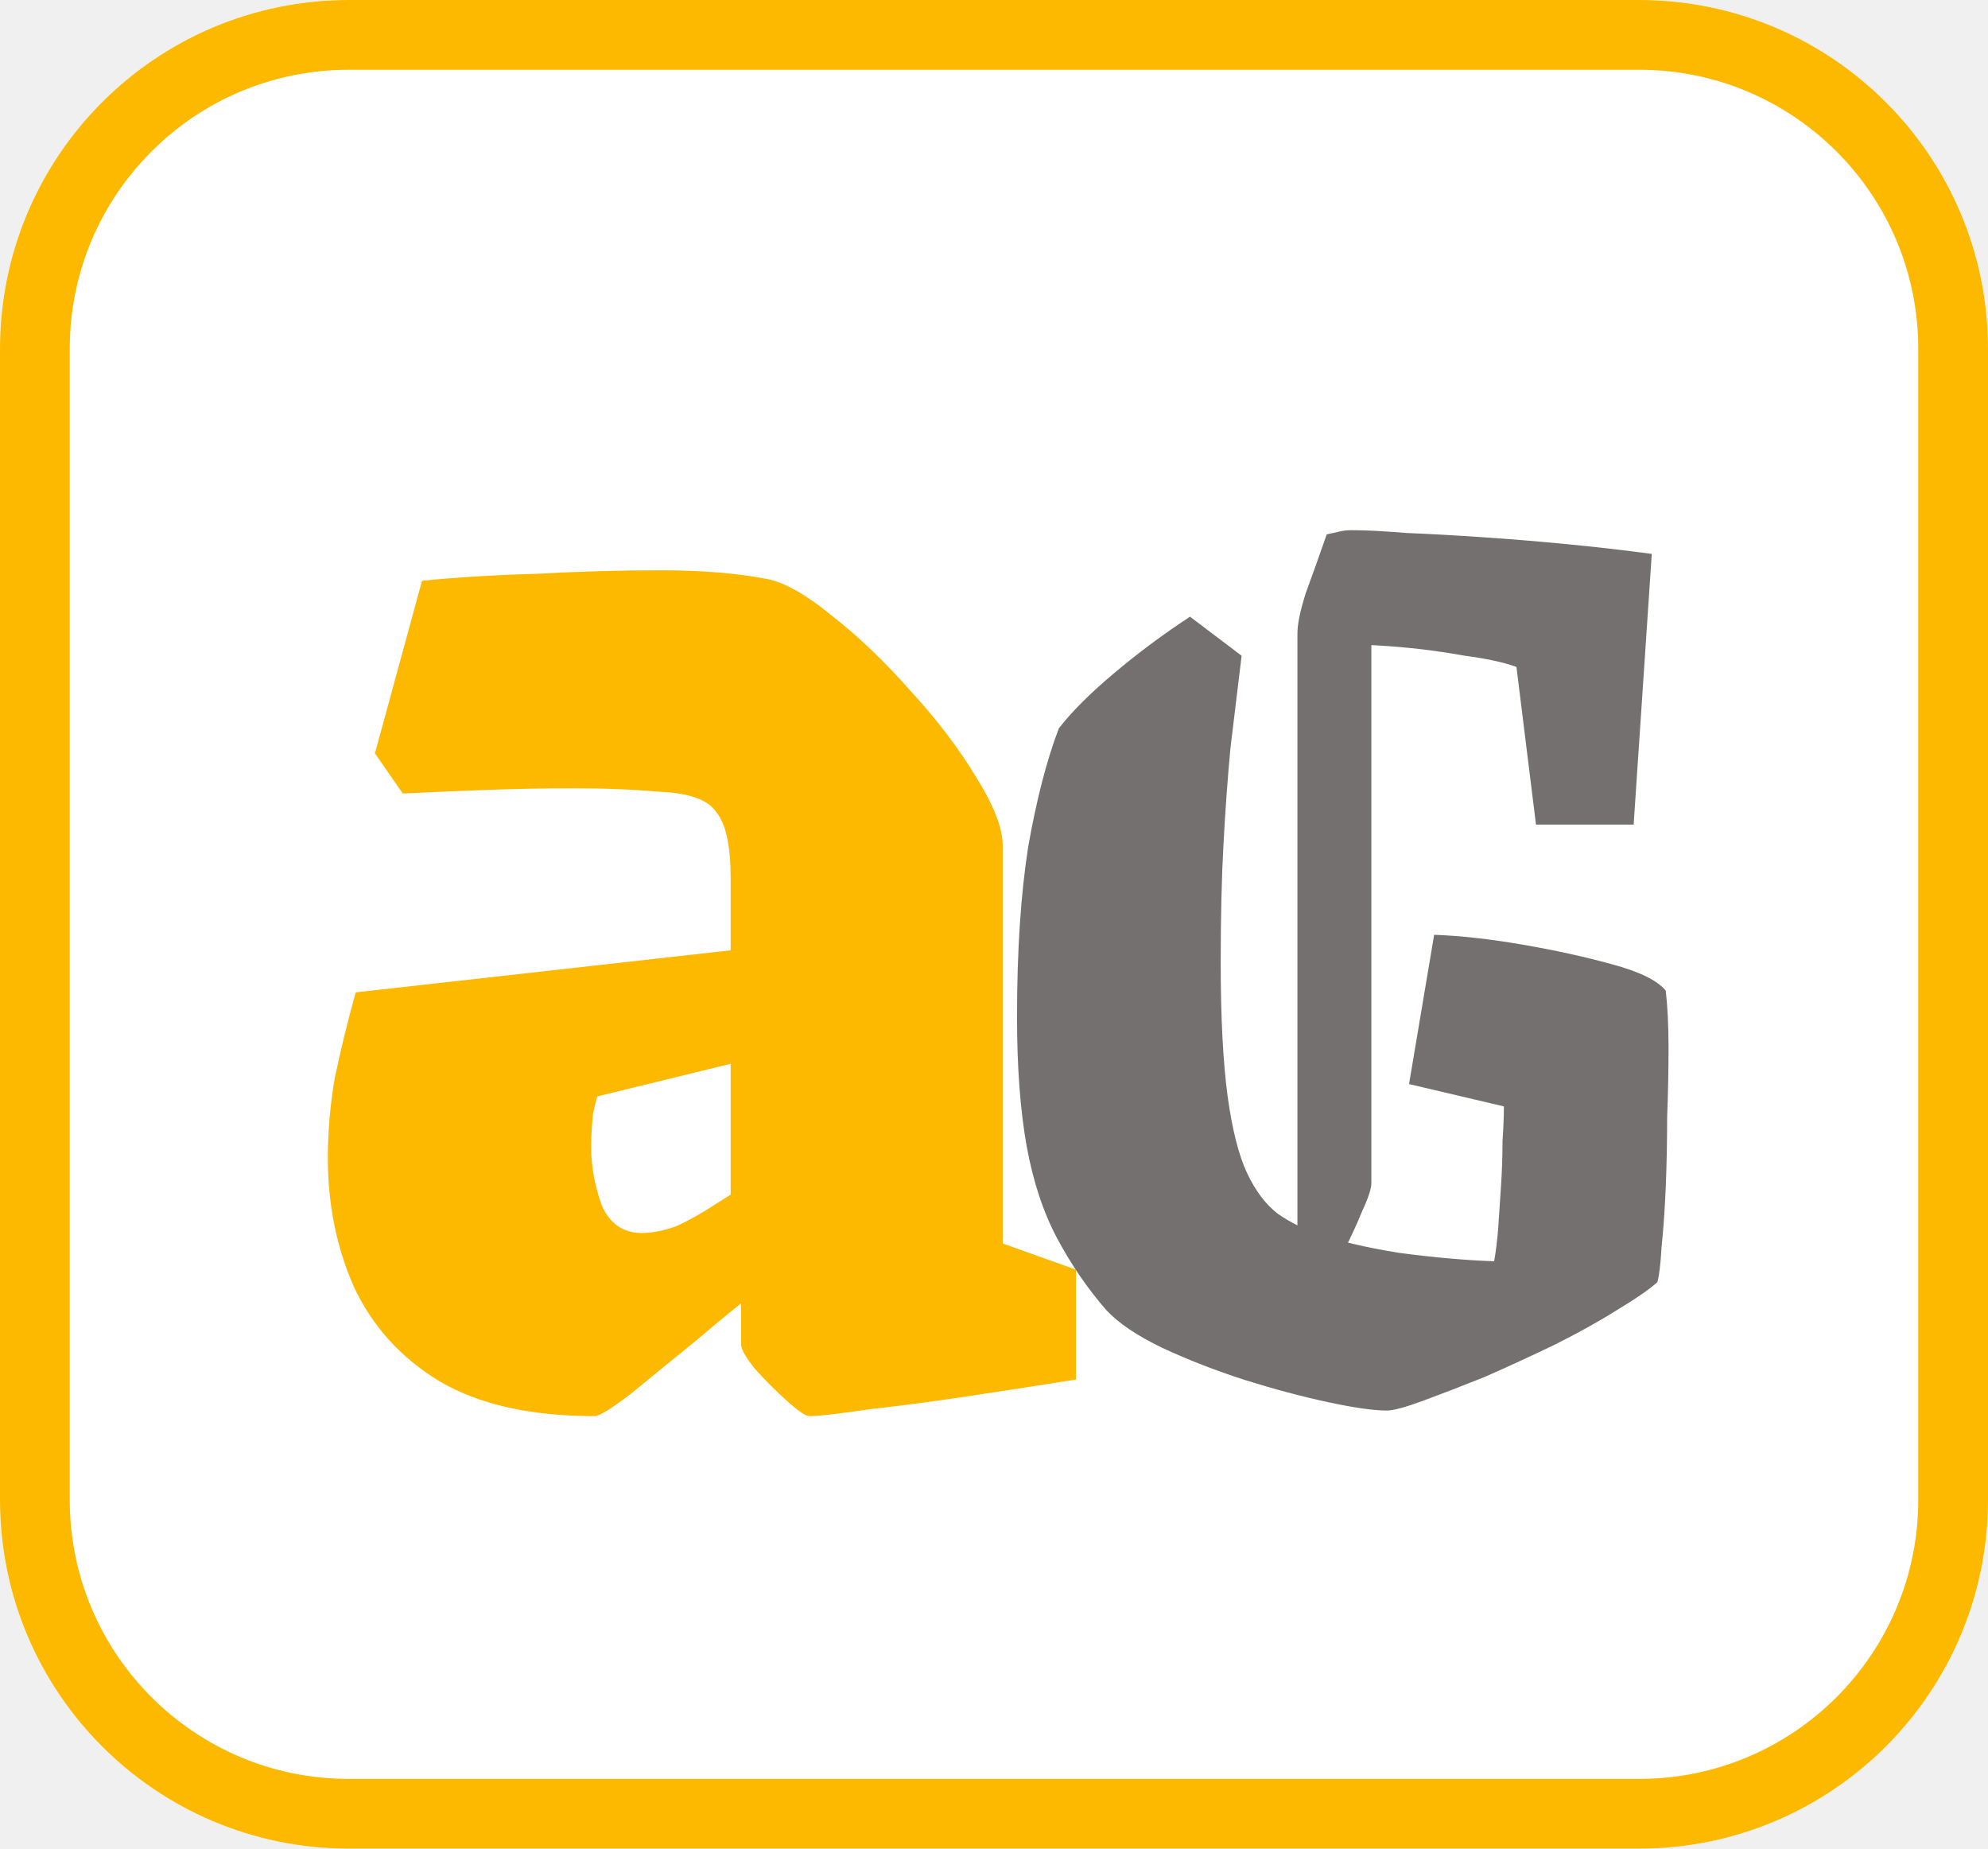
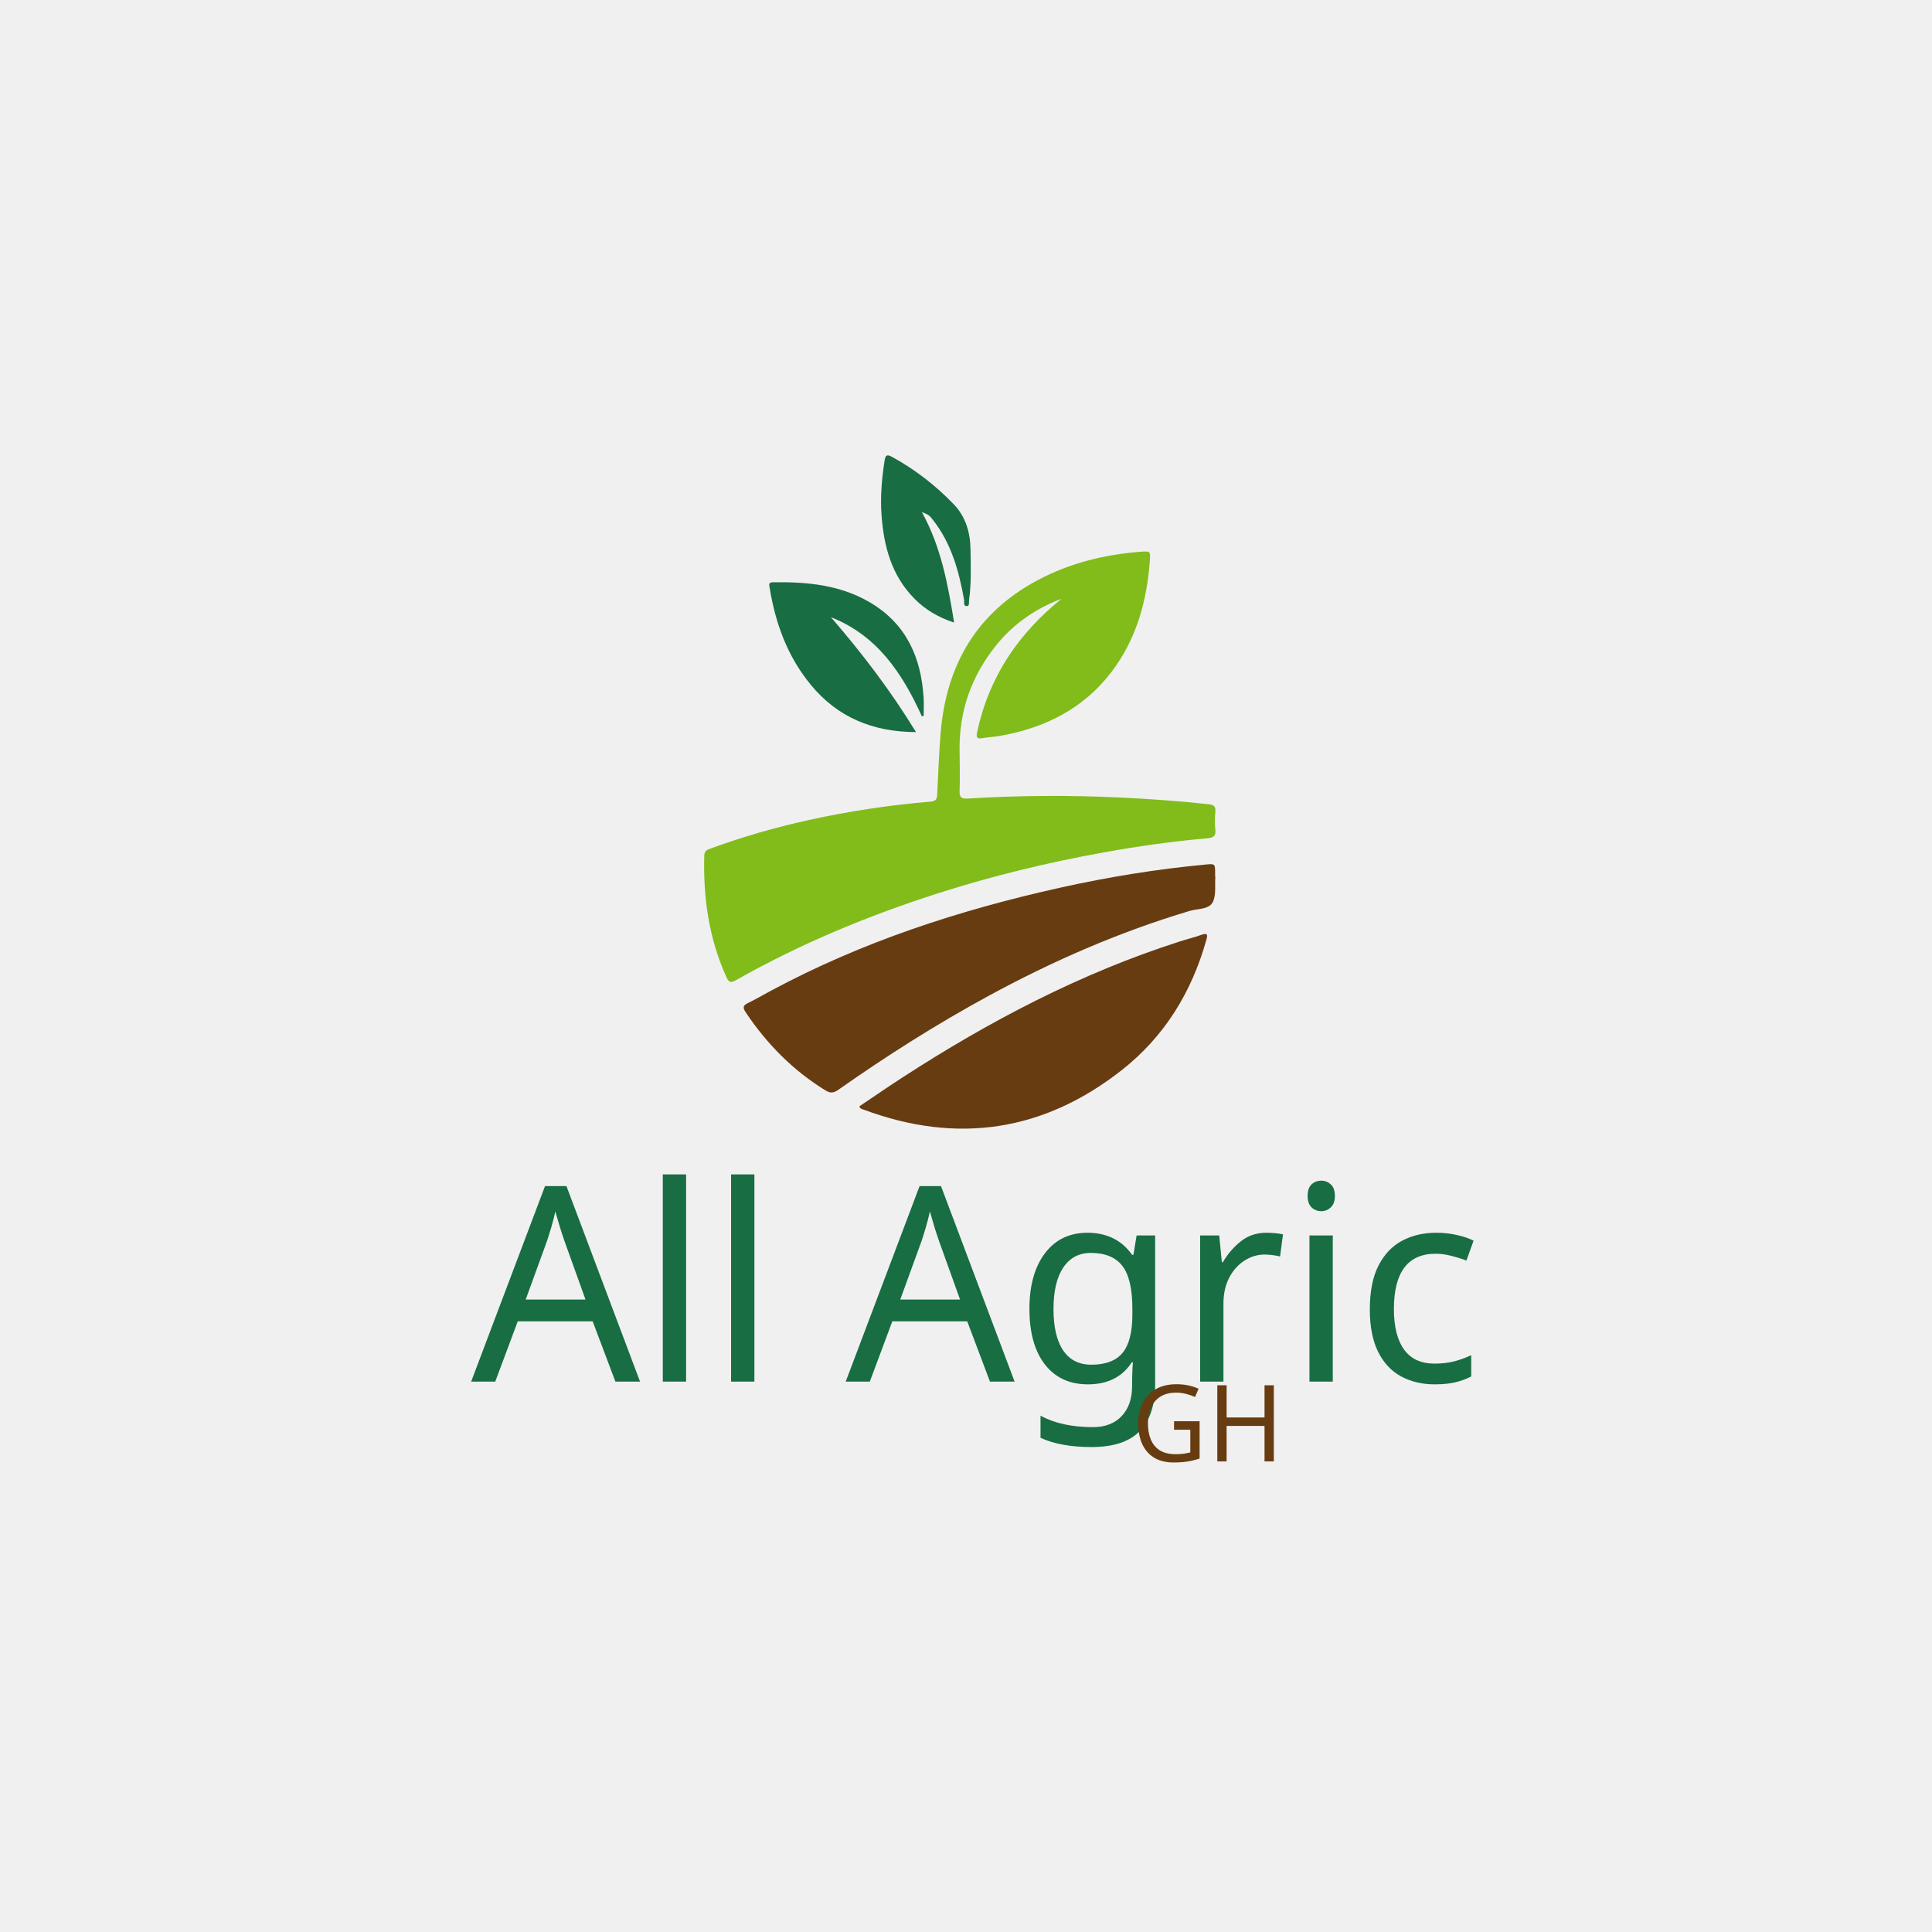
- <svg xmlns="http://www.w3.org/2000/svg" width="57" height="53" viewBox="0 0 57 53" fill="none">
-   <g clip-path="url(#clip0_507_51)">
-     <rect width="57" height="53" rx="10" fill="white" />
-     <rect width="57" height="53" rx="10" fill="white" />
-     <path d="M17.05 40.6C15.217 40.6 13.733 40.267 12.6 39.6C11.5 38.933 10.683 38.033 10.15 36.9C9.65 35.767 9.4 34.533 9.4 33.2C9.4 32.433 9.467 31.667 9.6 30.9C9.767 30.1 9.967 29.283 10.2 28.45L17.25 31.05C17.15 31.317 17.067 31.617 17 31.95C16.967 32.283 16.95 32.6 16.95 32.9C16.95 33.433 17.05 33.983 17.25 34.55C17.483 35.083 17.867 35.35 18.4 35.35C18.7 35.35 19.033 35.283 19.4 35.15C19.767 34.983 20.15 34.767 20.55 34.5C20.983 34.233 21.417 33.95 21.85 33.65V36.9C21.317 37.3 20.7 37.8 20 38.4C19.3 38.967 18.667 39.483 18.1 39.95C17.533 40.383 17.183 40.6 17.05 40.6ZM10.2 28.45L21.35 27.2V30.4L16.65 31.55L10.2 28.45ZM10.75 21.6L12.1 16.65C13.1 16.55 14.2 16.483 15.4 16.45C16.6 16.383 17.783 16.35 18.95 16.35C20.117 16.35 21.133 16.433 22 16.6C22.5 16.7 23.117 17.05 23.85 17.65C24.617 18.25 25.367 18.967 26.1 19.8C26.867 20.633 27.5 21.467 28 22.3C28.5 23.1 28.75 23.75 28.75 24.25V35.65L30.85 36.4V39.55C30.017 39.683 29.05 39.833 27.95 40C26.85 40.167 25.85 40.3 24.95 40.4C24.05 40.533 23.467 40.6 23.2 40.6C23.1 40.6 22.883 40.45 22.55 40.15C22.25 39.883 21.95 39.583 21.65 39.25C21.383 38.917 21.25 38.683 21.25 38.55V37.2L20.95 36.85V25.2C20.95 24.267 20.817 23.633 20.55 23.3C20.317 22.933 19.767 22.733 18.9 22.7C18.167 22.633 17.35 22.6 16.45 22.6C15.583 22.6 14.717 22.617 13.85 22.65C12.983 22.683 12.217 22.717 11.55 22.75L10.75 21.6Z" fill="#FCB900" />
-     <path d="M35.6 18.8C35.493 19.68 35.387 20.56 35.28 21.44C35.2 22.293 35.133 23.213 35.08 24.2C35.027 25.16 35 26.293 35 27.6C35 29.173 35.067 30.453 35.2 31.44C35.333 32.4 35.52 33.133 35.76 33.64C36 34.147 36.293 34.533 36.64 34.8C36.987 35.04 37.36 35.227 37.76 35.36C38.347 35.573 39.133 35.76 40.12 35.92C41.133 36.053 42.04 36.133 42.84 36.16C42.893 35.867 42.933 35.533 42.96 35.16C42.987 34.787 43.013 34.387 43.04 33.96C43.067 33.533 43.08 33.12 43.08 32.72C43.107 32.32 43.12 31.987 43.12 31.72L40.4 31.08L41.12 26.8C41.867 26.827 42.707 26.92 43.64 27.08C44.573 27.24 45.427 27.427 46.2 27.64C47 27.853 47.52 28.107 47.76 28.4C47.813 28.853 47.84 29.4 47.84 30.04C47.84 30.68 47.827 31.347 47.8 32.04C47.8 32.733 47.787 33.4 47.76 34.04C47.733 34.68 47.693 35.253 47.64 35.76C47.613 36.24 47.573 36.573 47.52 36.76C47.28 36.973 46.893 37.24 46.36 37.56C45.853 37.88 45.253 38.213 44.56 38.56C43.893 38.88 43.227 39.187 42.56 39.48C41.893 39.747 41.307 39.973 40.8 40.16C40.293 40.347 39.947 40.44 39.76 40.44C39.387 40.44 38.827 40.36 38.08 40.2C37.333 40.04 36.533 39.827 35.68 39.56C34.853 39.293 34.067 38.987 33.32 38.64C32.6 38.293 32.067 37.933 31.72 37.56C31.187 36.947 30.72 36.267 30.32 35.52C29.92 34.773 29.627 33.893 29.44 32.88C29.253 31.84 29.16 30.6 29.16 29.16C29.16 27.267 29.267 25.64 29.48 24.28C29.72 22.92 30.013 21.787 30.36 20.88C30.733 20.4 31.253 19.88 31.92 19.32C32.613 18.733 33.347 18.187 34.12 17.68L35.6 18.8ZM37.2 36.2V18.16C37.2 17.893 37.28 17.507 37.44 17C37.627 16.493 37.827 15.933 38.04 15.32L39.32 15.36V33.92C39.32 34.08 39.227 34.36 39.04 34.76C38.88 35.16 38.653 35.64 38.36 36.2H37.2ZM46.84 23.64H44.04L43.48 19.12C43.107 18.987 42.613 18.88 42 18.8C41.413 18.693 40.827 18.613 40.24 18.56C39.653 18.507 39.147 18.48 38.72 18.48C38.507 18.48 38.293 18.493 38.08 18.52C37.893 18.52 37.72 18.533 37.56 18.56L38.04 15.32C38.173 15.293 38.293 15.267 38.4 15.24C38.507 15.213 38.627 15.2 38.76 15.2C39.16 15.2 39.68 15.227 40.32 15.28C40.987 15.307 41.707 15.347 42.48 15.4C43.28 15.453 44.093 15.52 44.92 15.6C45.747 15.68 46.56 15.773 47.36 15.88L46.84 23.64Z" fill="#757070" />
+ <svg xmlns="http://www.w3.org/2000/svg" version="1.1" id="Layer_1" x="0px" y="0px" viewBox="0 0 1080 1080" style="enable-background:new 0 0 1080 1080;" xml:space="preserve">
+   <style type="text/css">
+ 	.st0{fill:#186D43;}
+ 	.st1{font-family:'Baloo';}
+ 	.st2{font-size:152.422px;}
+ 	.st3{fill:#683C11;}
+ 	.st4{font-size:59.616px;}
+ 	.st5{fill:#81BC1B;}
+ </style>
+   <g>
+     <g>
+       <text transform="matrix(0.9708 0 0 1 263.377 772.3281)" class="st0 st1 st2">All Agric</text>
+       <text transform="matrix(0.9708 0 0 1 632.7393 816.9453)" class="st3 st1 st4">GH</text>
+     </g>
+     <g>
+       <path class="st5" d="M593.36,334.73c-14.63,5.53-27.01,14.13-36.73,26.28c-13.66,17.08-20.52,36.59-20.22,58.54    c0.1,7.56,0.25,15.14,0.01,22.69c-0.11,3.61,1.14,4.37,4.52,4.16c28.19-1.75,56.39-1.92,84.61-0.61    c16.71,0.78,33.38,1.95,50.02,3.77c2.86,0.31,4.1,1.1,3.82,4.19c-0.3,3.32-0.37,6.72-0.01,10.02c0.42,3.77-1.28,4.57-4.6,4.86    c-19.54,1.69-38.95,4.46-58.25,7.95c-31.08,5.62-61.72,13.04-91.81,22.66c-39.31,12.57-77.3,28.29-113.25,48.66    c-3.37,1.91-4.25,0.91-5.55-2c-9.67-21.56-12.9-44.23-12.22-67.66c0.08-2.83,1.83-3.28,3.72-3.98    c17.77-6.51,35.92-11.71,54.39-15.79c22.61-4.99,45.46-8.44,68.52-10.37c3.14-0.26,3.46-1.83,3.58-4.18    c0.62-11.62,0.96-23.26,1.97-34.85c3.27-37.72,20.31-66.77,54.33-84.83c18.01-9.56,37.39-14.29,57.62-15.82    c5.28-0.4,5.34-0.3,4.92,5.28c-1.67,22.47-7.51,43.57-21.32,61.78c-15.68,20.67-37.25,31.43-62.34,35.87    c-3.28,0.58-6.66,0.68-9.93,1.29c-2.96,0.55-3.57-0.37-2.98-3.18c3.24-15.25,9.03-29.41,17.53-42.48    C571.8,354.59,581.91,344.07,593.36,334.73z" />
+       <path class="st3" d="M679.39,490.19c-0.37,4.78,0.57,10.25-1.47,14.16c-2.18,4.15-8.39,3.52-12.85,4.85    c-39.3,11.73-76.65,28.02-112.62,47.59c-29,15.78-56.85,33.44-83.85,52.43c-2.7,1.9-4.52,1.96-7.27,0.26    c-18.14-11.2-32.7-25.95-44.49-43.62c-1.76-2.64-1.49-3.81,1.26-5.15c4.3-2.1,8.46-4.52,12.68-6.79    c51.11-27.5,105.71-45.24,162.15-57.77c26.69-5.92,53.65-10.29,80.88-12.85c5.46-0.51,5.46-0.56,5.46,5.12c0,0.58,0,1.16,0,1.74    C679.3,490.18,679.34,490.18,679.39,490.19z" />
+       <path class="st3" d="M480.38,618.45c8.04-5.4,16.12-10.98,24.37-16.32c48.55-31.45,99.46-58.13,154.75-75.85    c4.01-1.29,8.13-2.27,12.09-3.7c3.5-1.26,3.56-0.04,2.75,2.86c-8.15,29.16-23.41,53.98-47.18,72.69    c-43.79,34.47-92.21,41.63-144.49,22.12C481.91,619.96,480.88,619.99,480.38,618.45z" />
+       <path class="st0" d="M515.33,400.43c-10.92-24.07-24.96-45.23-50.83-55.41c17.33,20.05,33.37,41,47.54,64.23    c-24.14-0.09-43.82-8.23-58.83-26.48c-13-15.8-19.77-34.34-22.99-54.33c-0.24-1.47-0.71-2.9,1.72-2.94    c18.97-0.31,37.57,1.37,54.36,11.24c20.3,11.94,28.67,30.79,30.01,53.45c0.2,3.29,0.03,6.61,0.03,9.91    C516.01,400.22,515.67,400.33,515.33,400.43z" />
+       <path class="st0" d="M515.31,286.23c10.71,19.39,14.52,40.13,18.05,61.8c-8.97-2.96-16.19-7.28-22.26-13.44    c-12.66-12.85-17.02-29.07-18.3-46.4c-0.76-10.33,0.11-20.61,1.71-30.84c0.49-3.12,1.52-3.39,4.16-1.94    c12.86,7.03,24.34,15.95,34.45,26.45c6.54,6.79,9.23,15.47,9.39,25.02c0.16,9.6,0.52,19.18-0.82,28.72    c-0.16,1.13,0.4,3.2-1.25,3.21c-2.11,0.01-1.29-2.25-1.51-3.48c-2.81-15.87-7-31.2-17.07-44.26    C519.39,287.9,519.38,287.91,515.31,286.23z" />
+     </g>
  </g>
-   <rect x="1" y="1" width="55" height="51" rx="9" stroke="#FCB900" stroke-width="2" />
-   <defs>
-     <clipPath id="clip0_507_51">
-       <rect width="57" height="53" rx="10" fill="white" />
-     </clipPath>
-   </defs>
</svg>
